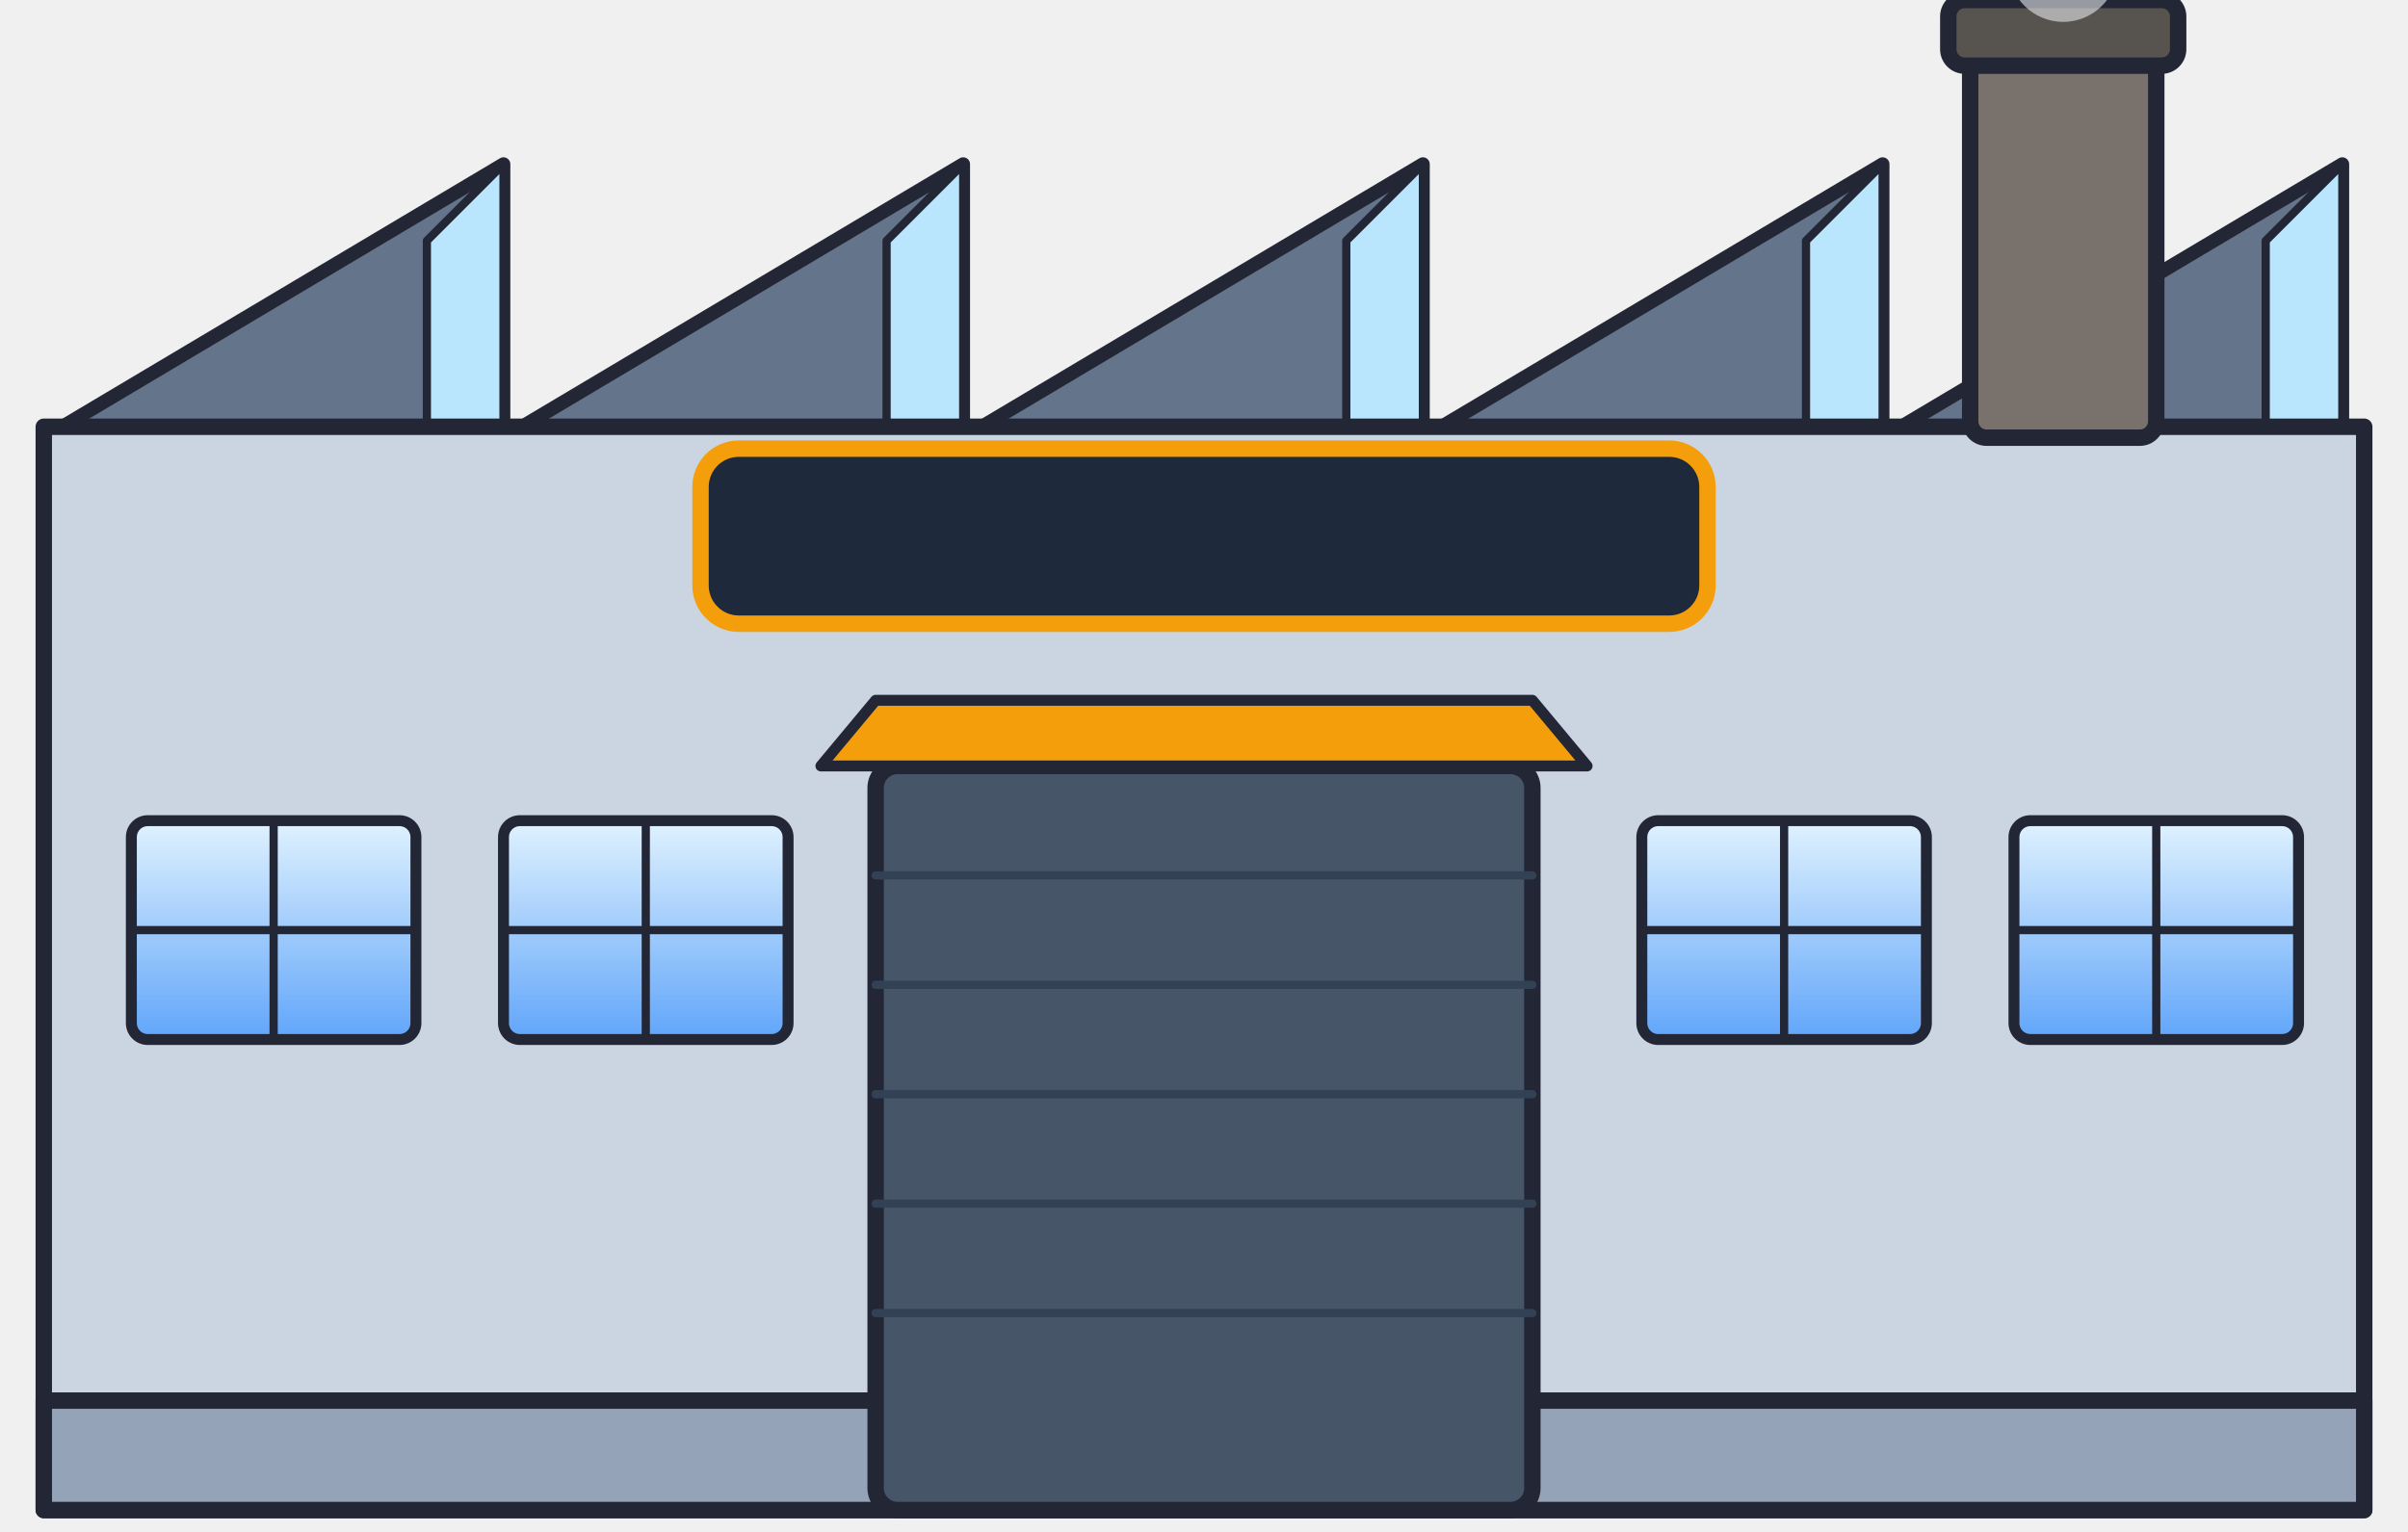
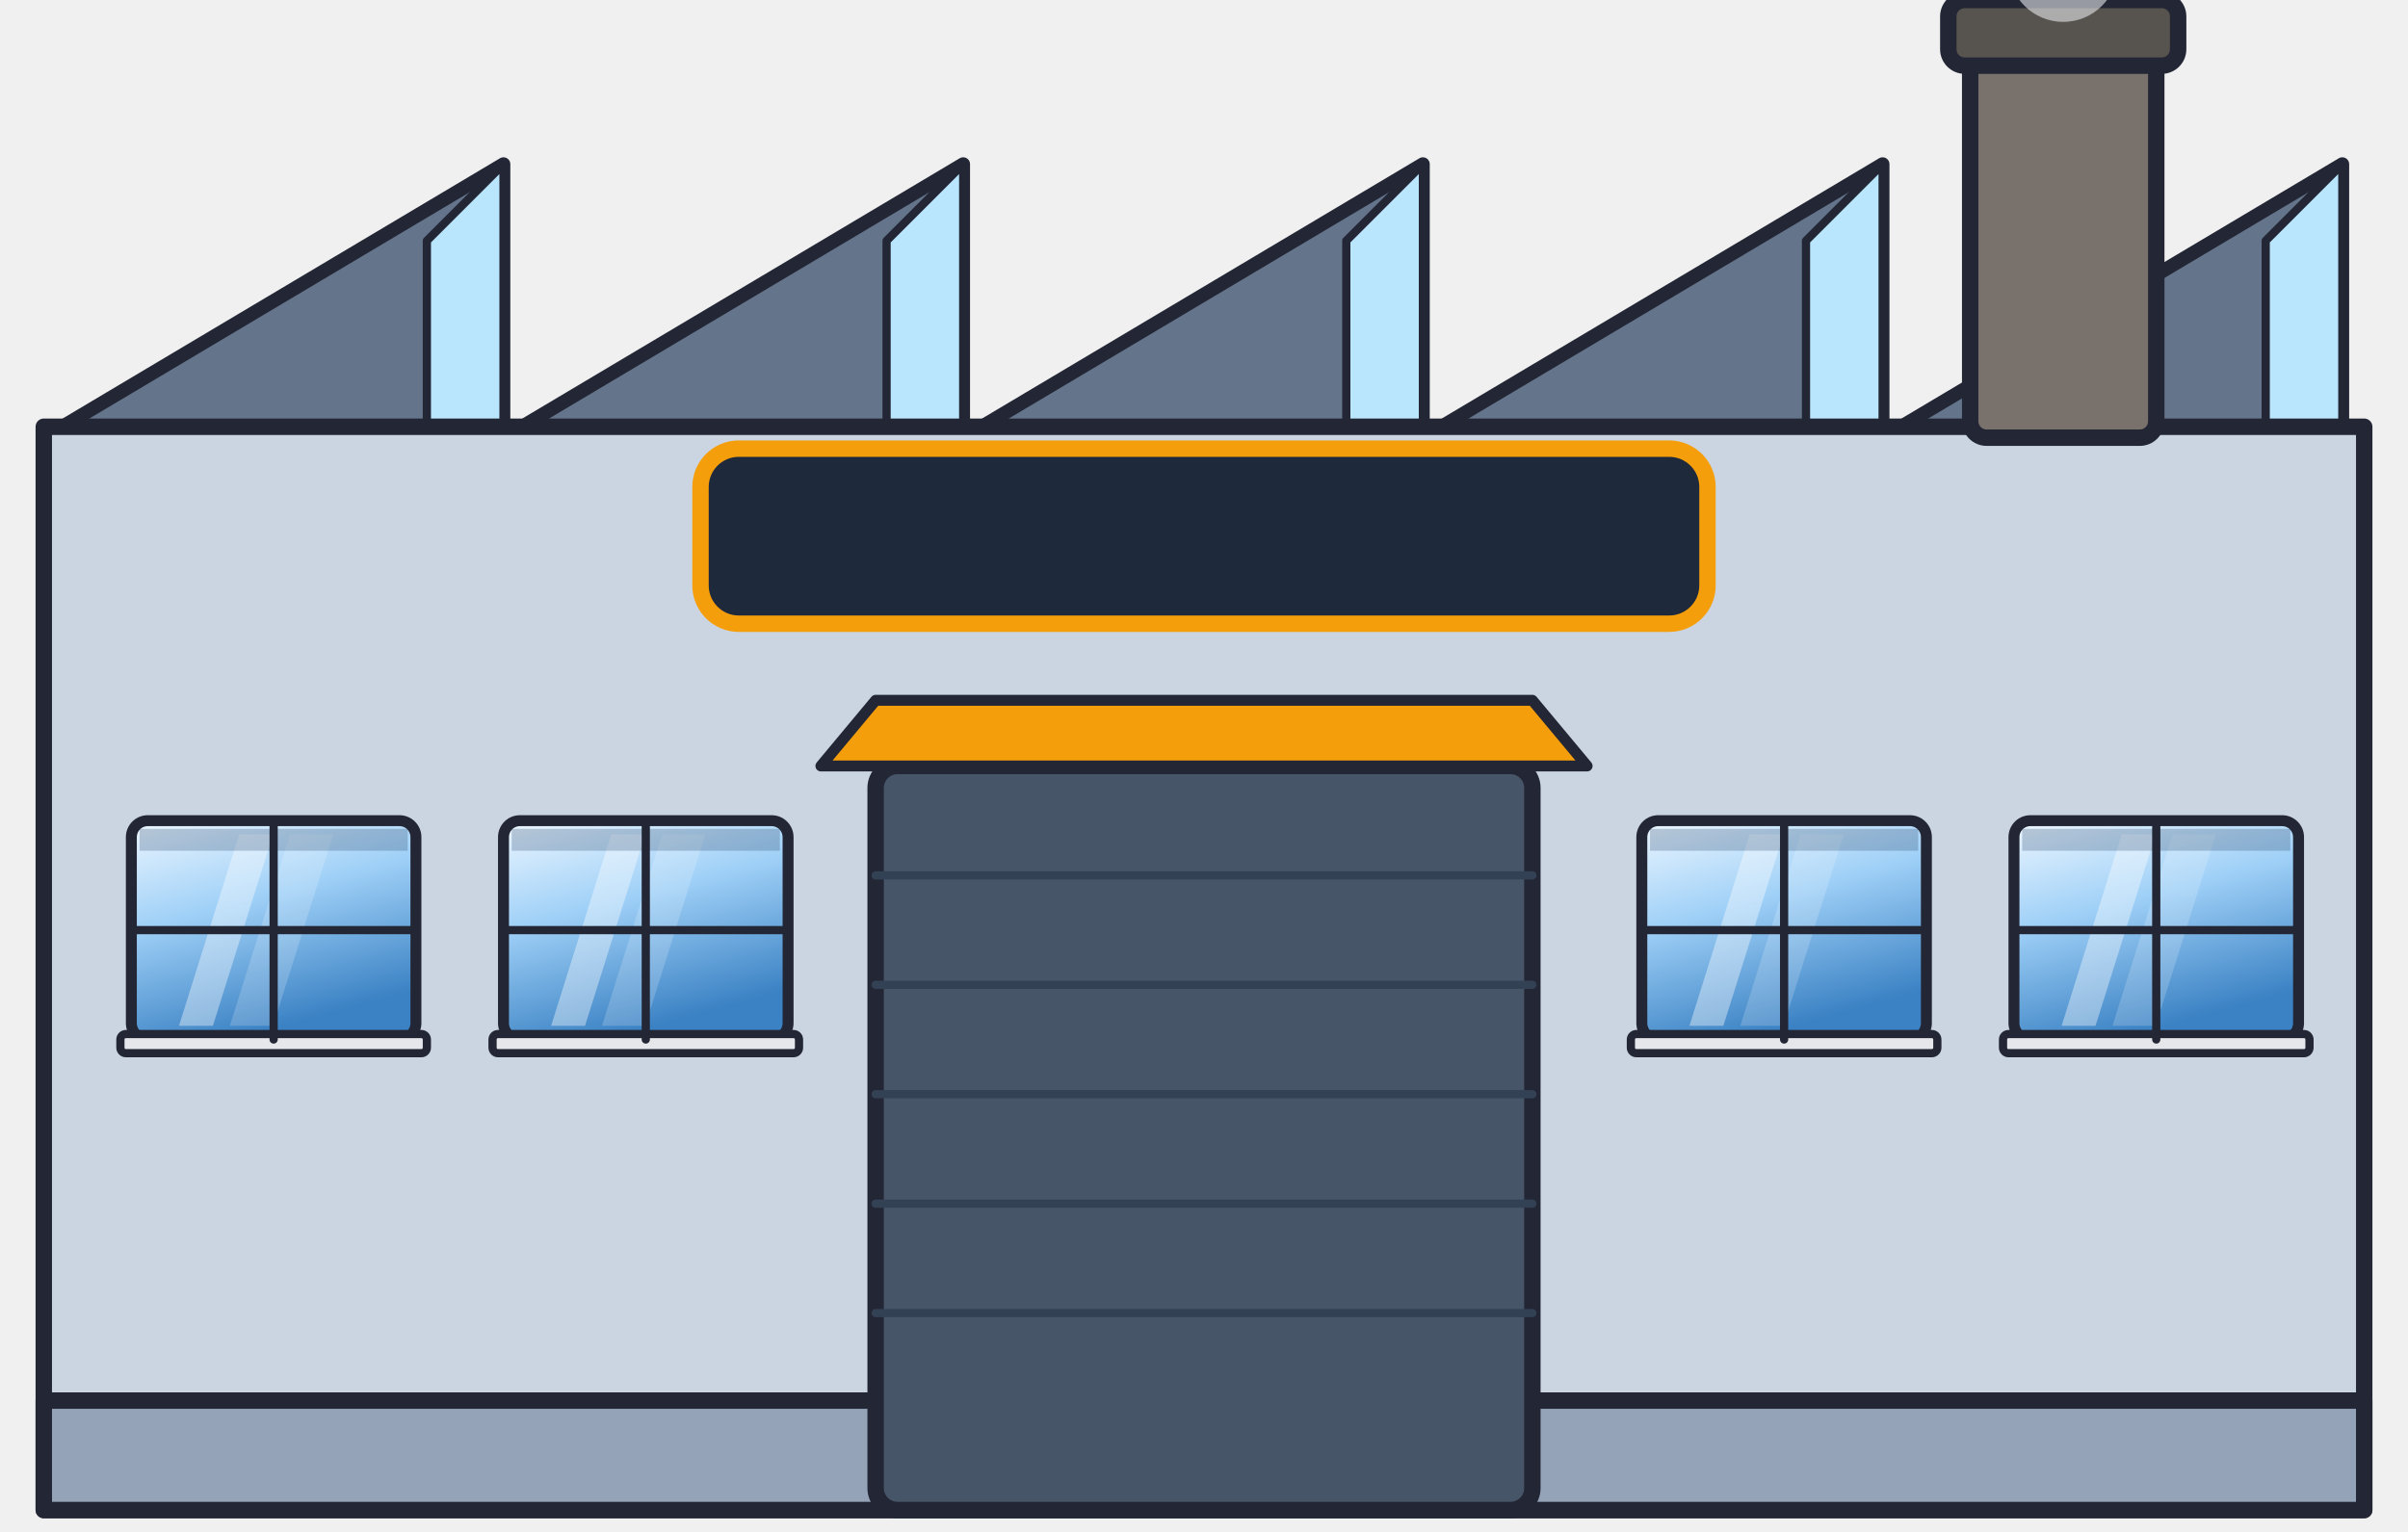
<svg xmlns="http://www.w3.org/2000/svg" width="880" height="560" viewBox="0 0 440 280">
  <defs>
-     <linearGradient id="glass" x1="0" y1="0" x2="0" y2="1">
-       <stop offset="0" stop-color="#e0f2fe" />
-       <stop offset="1" stop-color="#60a5fa" />
+     <linearGradient id="glass" x1="0" y1="0" x2="0.35" y2="1">
+       <stop offset="0" stop-color="#eef7ff" />
+       <stop offset="0.45" stop-color="#9fd0f7" />
+       <stop offset="1" stop-color="#3b82c4" />
    </linearGradient>
  </defs>
  <polygon points="8,80 92,80 92,30 8,80" fill="#64748b" stroke="#232634" stroke-width="2.5" stroke-linejoin="round" stroke-linecap="round" />
  <polygon points="92,30 92,80 78,80 78,44" fill="#bae6fd" stroke="#232634" stroke-width="1.5" stroke-linejoin="round" stroke-linecap="round" />
  <polygon points="92,80 176,80 176,30 92,80" fill="#64748b" stroke="#232634" stroke-width="2.5" stroke-linejoin="round" stroke-linecap="round" />
  <polygon points="176,30 176,80 162,80 162,44" fill="#bae6fd" stroke="#232634" stroke-width="1.5" stroke-linejoin="round" stroke-linecap="round" />
  <polygon points="176,80 260,80 260,30 176,80" fill="#64748b" stroke="#232634" stroke-width="2.5" stroke-linejoin="round" stroke-linecap="round" />
  <polygon points="260,30 260,80 246,80 246,44" fill="#bae6fd" stroke="#232634" stroke-width="1.5" stroke-linejoin="round" stroke-linecap="round" />
  <polygon points="260,80 344,80 344,30 260,80" fill="#64748b" stroke="#232634" stroke-width="2.5" stroke-linejoin="round" stroke-linecap="round" />
  <polygon points="344,30 344,80 330,80 330,44" fill="#bae6fd" stroke="#232634" stroke-width="1.5" stroke-linejoin="round" stroke-linecap="round" />
  <polygon points="344,80 428,80 428,30 344,80" fill="#64748b" stroke="#232634" stroke-width="2.5" stroke-linejoin="round" stroke-linecap="round" />
  <polygon points="428,30 428,80 414,80 414,44" fill="#bae6fd" stroke="#232634" stroke-width="1.5" stroke-linejoin="round" stroke-linecap="round" />
  <rect x="8" y="78" width="424" height="198" rx="0" fill="#cbd5e1" stroke="#232634" stroke-width="3" stroke-linejoin="round" stroke-linecap="round" />
  <rect x="8" y="256" width="424" height="20" rx="0" fill="#94a3b8" stroke="#232634" stroke-width="3" stroke-linejoin="round" stroke-linecap="round" />
  <rect x="360" y="0" width="34" height="80" rx="3" fill="#78716c" stroke="#232634" stroke-width="3" stroke-linejoin="round" stroke-linecap="round" />
  <rect x="356" y="0" width="42" height="12" rx="3" fill="#57534e" stroke="#232634" stroke-width="3" stroke-linejoin="round" stroke-linecap="round" />
  <circle cx="377" cy="-6" r="10" fill="#e5e7eb" stroke="none" opacity="0.6" />
  <rect x="24" y="150" width="52" height="40" rx="3" fill="url(#glass)" stroke="#232634" stroke-width="2" stroke-linejoin="round" stroke-linecap="round" />
+   <polygon points="32.7,187.5 43.7,152.5 49.9,152.5 38.9,187.5" fill="#ffffff" opacity="0.38" stroke="none" />
+   <polygon points="42.0,187.5 53.0,152.5 60.9,152.5 49.9,187.5" fill="#ffffff" opacity="0.18" stroke="none" />
+   <rect x="25.5" y="151.5" width="49" height="4.0" fill="#1e3a5f" opacity="0.25" stroke="none" />
+   <rect x="22" y="189" width="56" height="3.5" rx="1" fill="#e5e7eb" stroke="#232634" stroke-width="1.5" />
  <path d="M50 150v40M24 170h52" fill="none" stroke="#232634" stroke-width="1.5" stroke-linejoin="round" stroke-linecap="round" />
  <rect x="92" y="150" width="52" height="40" rx="3" fill="url(#glass)" stroke="#232634" stroke-width="2" stroke-linejoin="round" stroke-linecap="round" />
+   <polygon points="100.7,187.5 111.7,152.5 117.9,152.5 106.9,187.5" fill="#ffffff" opacity="0.38" stroke="none" />
+   <polygon points="110.0,187.5 121.0,152.5 128.9,152.5 117.9,187.5" fill="#ffffff" opacity="0.18" stroke="none" />
+   <rect x="93.5" y="151.5" width="49" height="4.0" fill="#1e3a5f" opacity="0.25" stroke="none" />
+   <rect x="90" y="189" width="56" height="3.5" rx="1" fill="#e5e7eb" stroke="#232634" stroke-width="1.5" />
  <path d="M118 150v40M92 170h52" fill="none" stroke="#232634" stroke-width="1.5" stroke-linejoin="round" stroke-linecap="round" />
  <rect x="300" y="150" width="52" height="40" rx="3" fill="url(#glass)" stroke="#232634" stroke-width="2" stroke-linejoin="round" stroke-linecap="round" />
+   <polygon points="308.7,187.5 319.7,152.5 325.9,152.5 314.9,187.5" fill="#ffffff" opacity="0.38" stroke="none" />
+   <polygon points="318.0,187.5 329.0,152.5 336.9,152.5 325.9,187.5" fill="#ffffff" opacity="0.18" stroke="none" />
+   <rect x="301.5" y="151.5" width="49" height="4.0" fill="#1e3a5f" opacity="0.25" stroke="none" />
+   <rect x="298" y="189" width="56" height="3.5" rx="1" fill="#e5e7eb" stroke="#232634" stroke-width="1.5" />
  <path d="M326 150v40M300 170h52" fill="none" stroke="#232634" stroke-width="1.5" stroke-linejoin="round" stroke-linecap="round" />
  <rect x="368" y="150" width="52" height="40" rx="3" fill="url(#glass)" stroke="#232634" stroke-width="2" stroke-linejoin="round" stroke-linecap="round" />
+   <polygon points="376.7,187.5 387.7,152.5 393.9,152.5 382.9,187.5" fill="#ffffff" opacity="0.38" stroke="none" />
+   <polygon points="386.0,187.5 397.0,152.5 404.9,152.5 393.9,187.5" fill="#ffffff" opacity="0.18" stroke="none" />
+   <rect x="369.5" y="151.5" width="49" height="4.0" fill="#1e3a5f" opacity="0.25" stroke="none" />
+   <rect x="366" y="189" width="56" height="3.5" rx="1" fill="#e5e7eb" stroke="#232634" stroke-width="1.5" />
  <path d="M394 150v40M368 170h52" fill="none" stroke="#232634" stroke-width="1.5" stroke-linejoin="round" stroke-linecap="round" />
  <rect x="160" y="140" width="120" height="136" rx="4" fill="#475569" stroke="#232634" stroke-width="3" stroke-linejoin="round" stroke-linecap="round" />
  <path d="M160 160h120M160 180h120M160 200h120M160 220h120M160 240h120" fill="none" stroke="#334155" stroke-width="1.5" stroke-linejoin="round" stroke-linecap="round" />
  <polygon points="150,140 290,140 280,128 160,128" fill="#f59e0b" stroke="#232634" stroke-width="2" stroke-linejoin="round" stroke-linecap="round" />
  <rect x="128.0" y="82" width="184" height="32" rx="7" fill="#1e293b" stroke="#f59e0b" stroke-width="3" stroke-linejoin="round" stroke-linecap="round" />
</svg>
